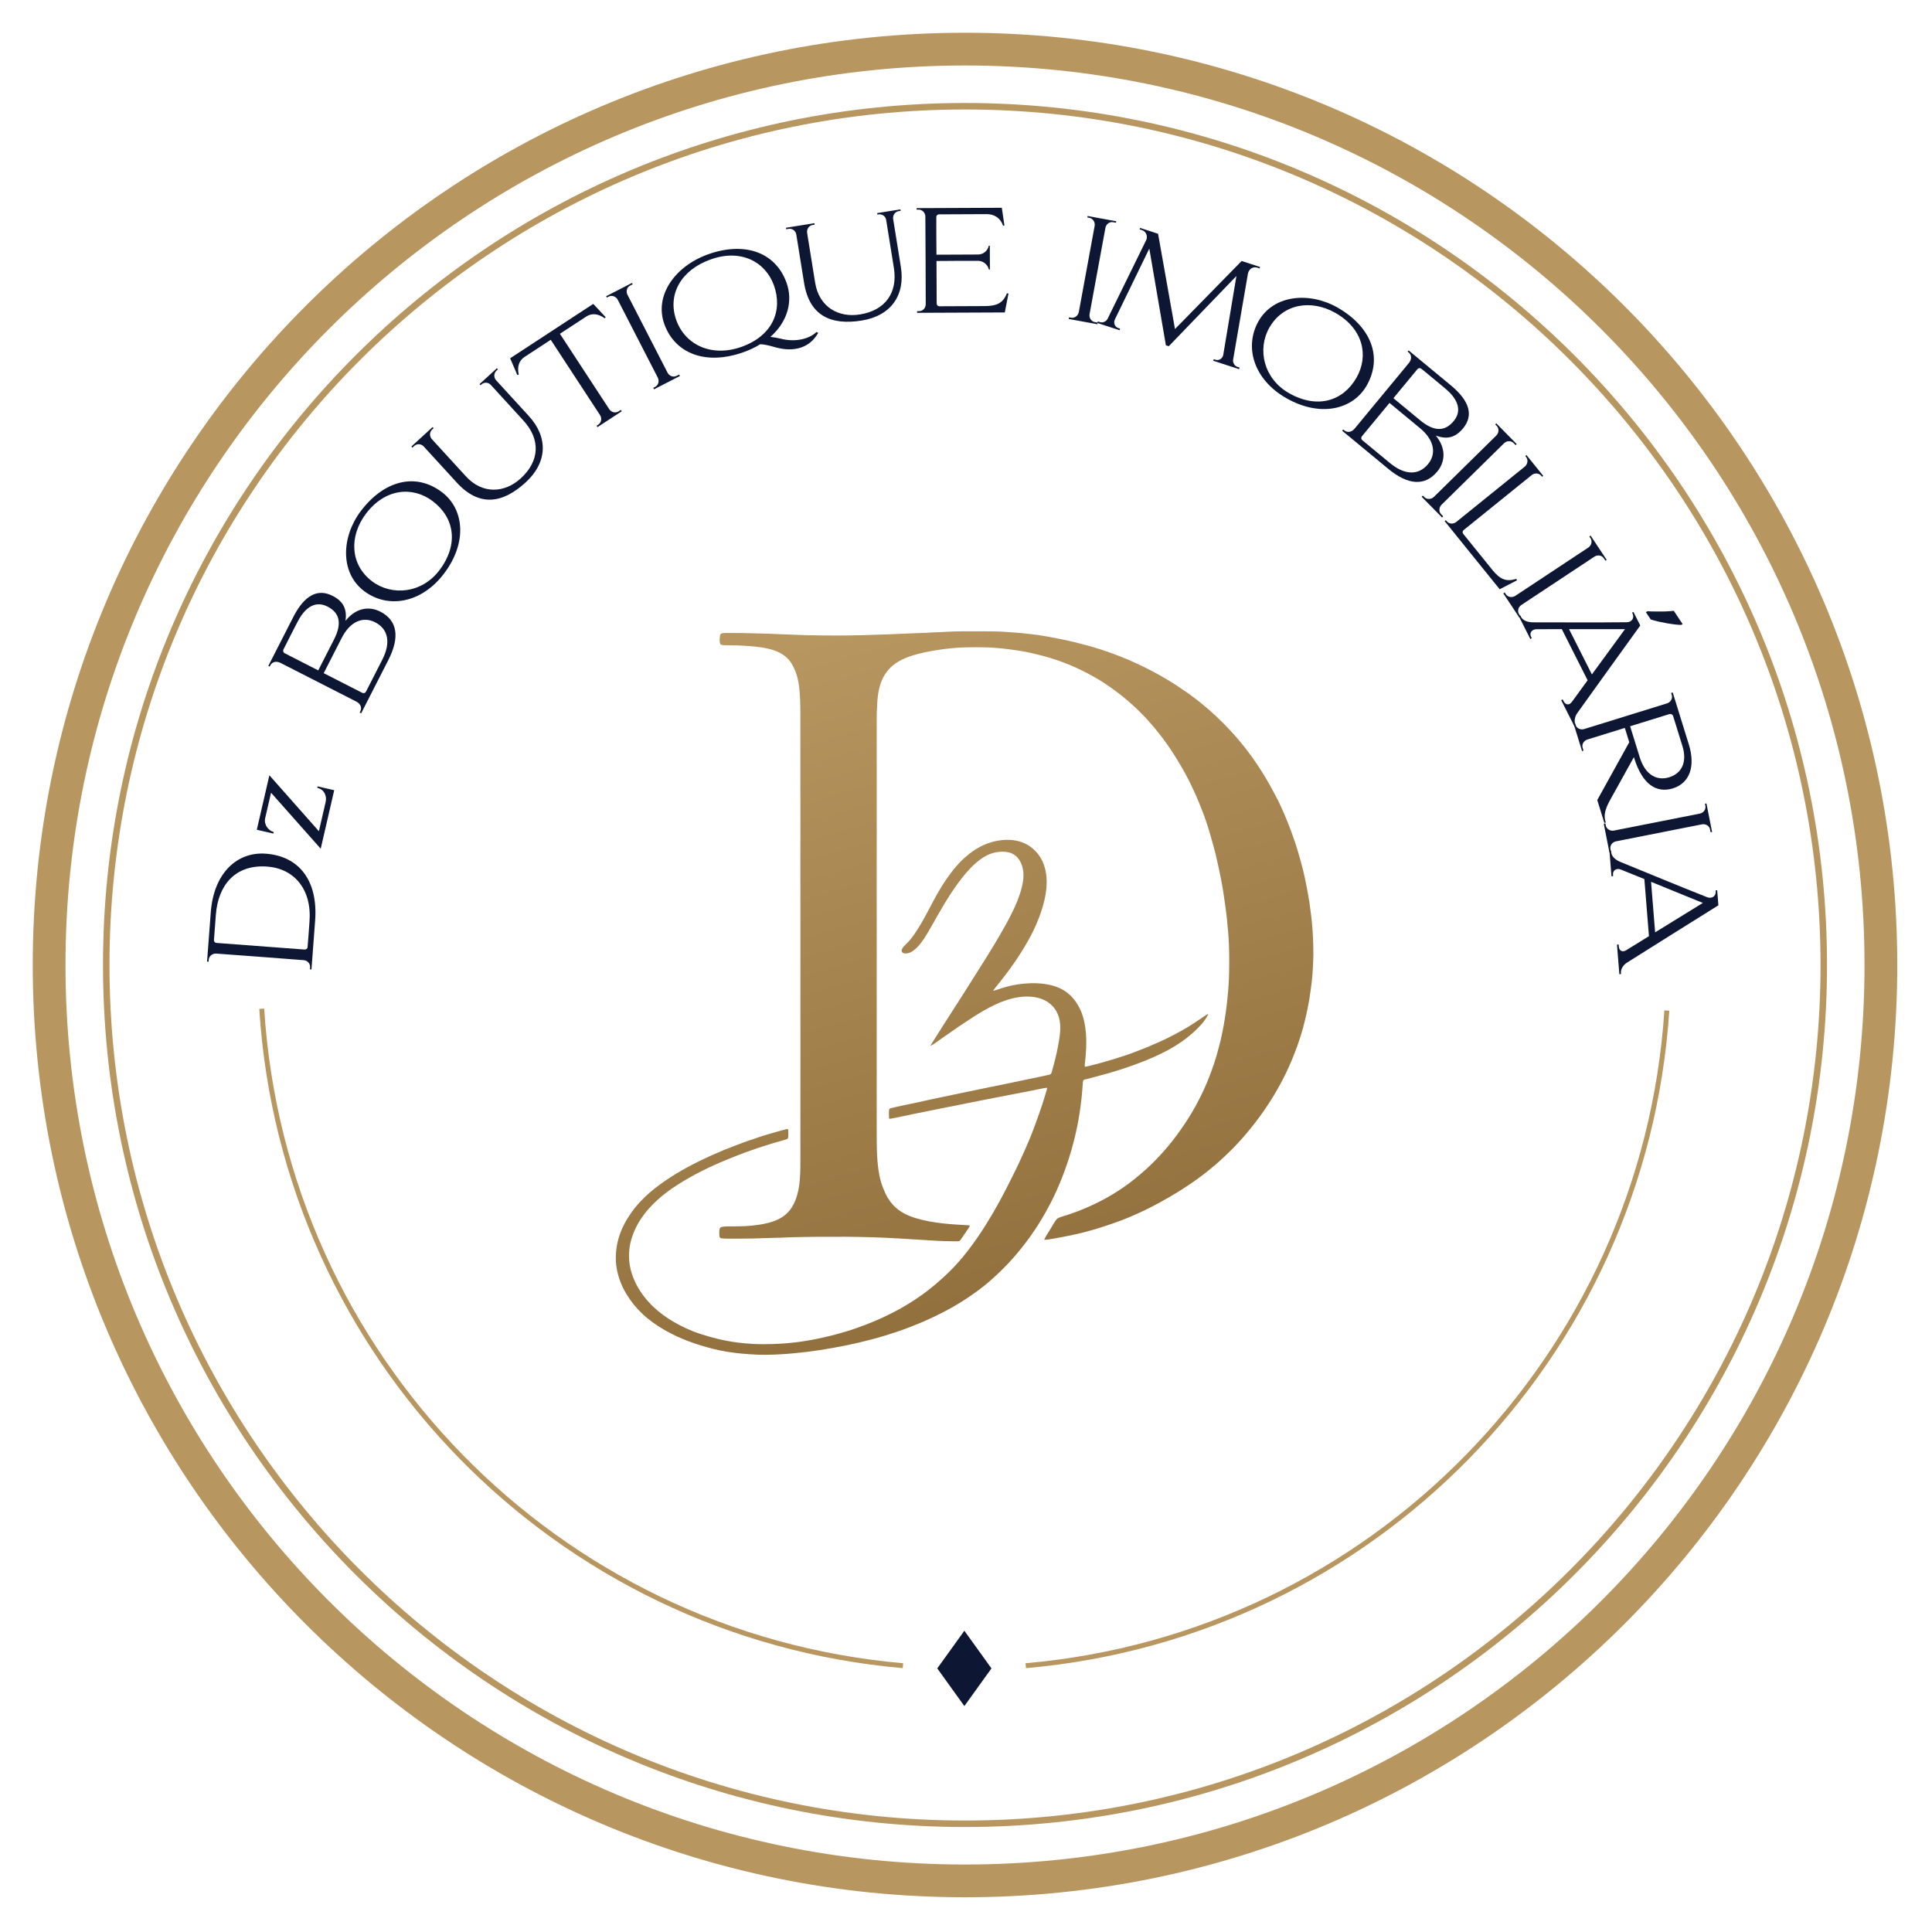
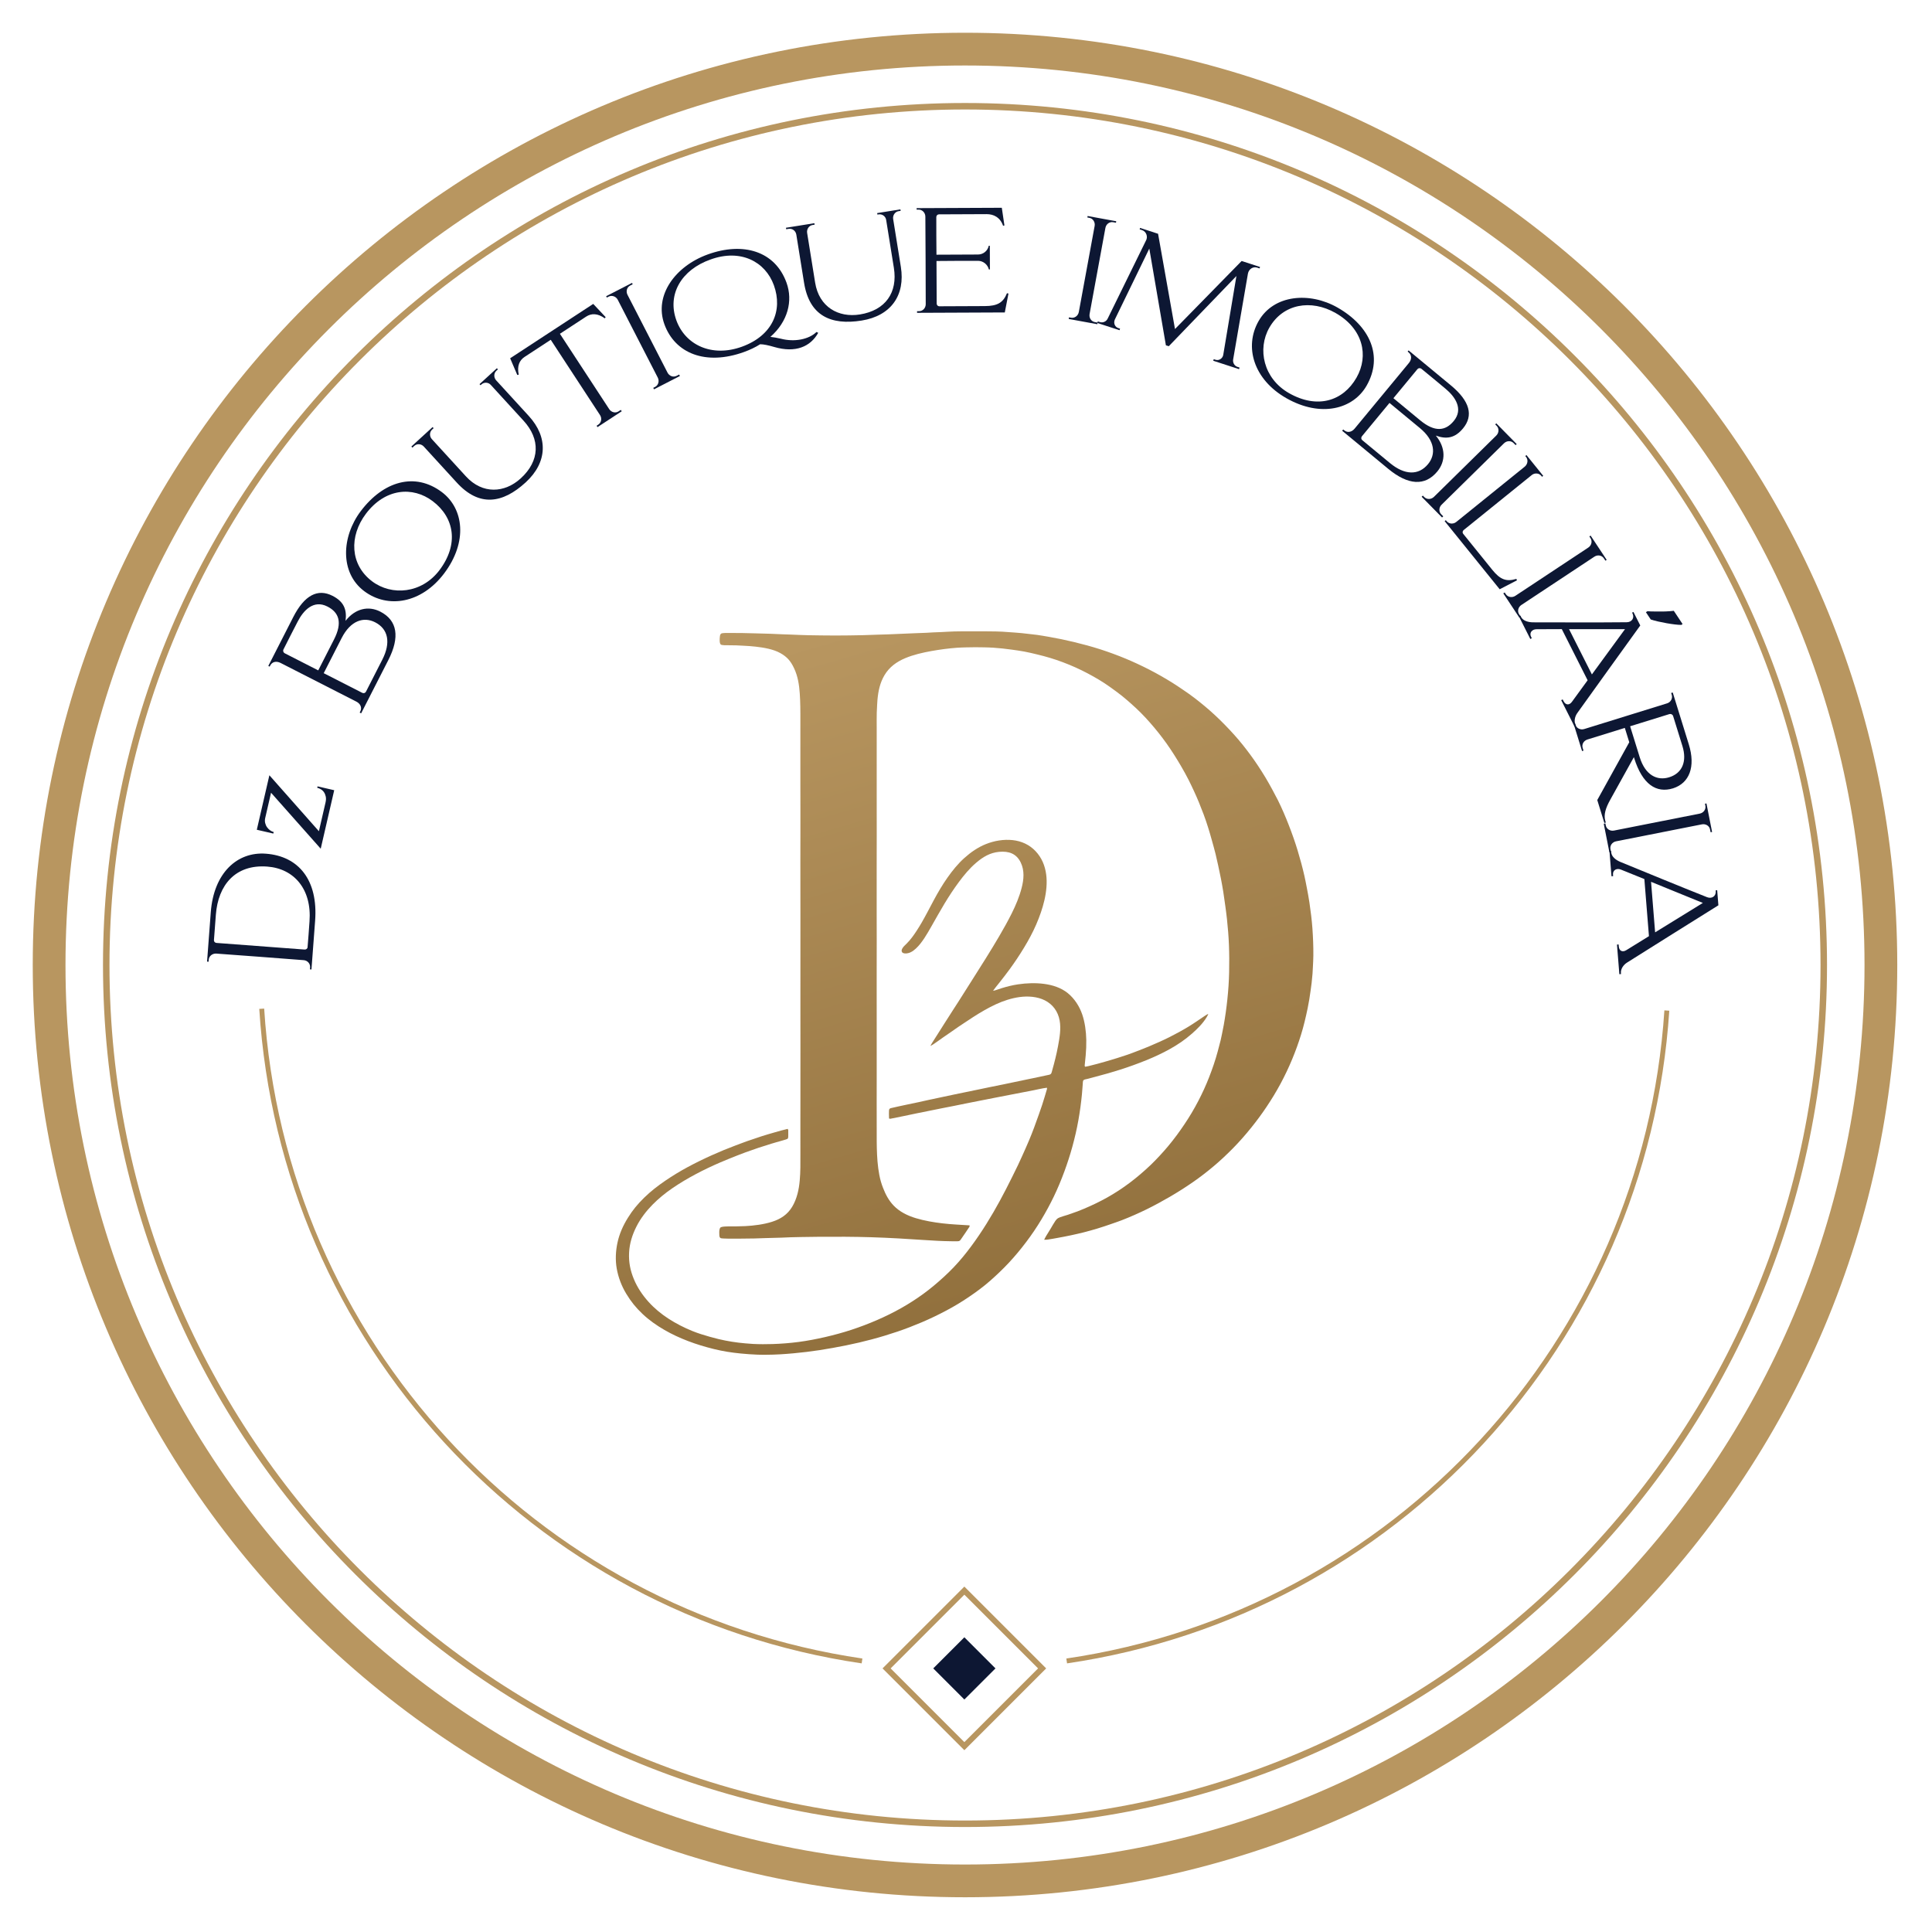
<svg xmlns="http://www.w3.org/2000/svg" width="236" height="236" viewBox="-4 -4 236 236" fill="none">
  <path d="M218.78 113.878C218.78 171.814 171.814 218.78 113.879 218.78C55.943 218.78 8.977 171.814 8.977 113.878C8.977 55.943 55.943 8.977 113.879 8.977C171.814 8.977 218.78 55.943 218.78 113.878Z" stroke-width="0.792" stroke="#B89660" />
  <path d="M225.757 113.879C225.757 175.667 175.667 225.757 113.879 225.757C52.09 225.757 2 175.667 2 113.879C2 52.09 52.09 2 113.879 2C175.667 2 225.757 52.09 225.757 113.879Z" stroke-width="4" stroke="#B89660" />
  <path d="M21.747 107.436C22.109 102.631 24.969 100.017 28.477 100.281C32.496 100.583 34.866 103.517 34.493 108.468L34.046 114.423L33.863 114.41L33.881 114.172C33.915 113.715 33.559 113.321 33.102 113.287C29.54 113.019 25.961 112.731 22.397 112.482C21.939 112.466 21.529 112.784 21.495 113.241L21.477 113.478L21.294 113.464L21.747 107.436ZM33.807 108.563C34.105 104.599 31.904 102.1 28.652 101.856C24.725 101.56 22.638 104.141 22.368 107.74L22.134 110.845C22.122 111.01 22.257 111.167 22.439 111.181L33.2 111.99C33.383 112.004 33.556 111.888 33.57 111.705C33.667 110.665 33.728 109.604 33.807 108.563Z" fill="#0D1733" />
  <path d="M38.21 71.837C39.394 70.323 41.011 69.976 42.447 70.709C44.552 71.783 44.863 73.834 43.438 76.624L40.115 83.135L39.936 83.043L40.011 82.897C40.236 82.456 40.051 81.971 39.529 81.704L30.277 76.982C29.738 76.707 29.238 76.842 29.004 77.299L28.938 77.43L28.775 77.347L31.823 71.374C33.197 68.682 34.826 67.868 36.621 68.784C37.975 69.475 38.394 70.429 38.21 71.837ZM30.778 75.798L34.874 77.889L36.798 74.119C37.856 72.047 37.415 70.814 35.996 70.09C34.282 69.215 33.042 70.598 32.359 71.936C31.776 73.078 31.177 74.212 30.61 75.363C30.551 75.518 30.615 75.715 30.778 75.798ZM42.702 76.577C43.759 74.505 43.437 72.839 41.822 72.014C40.435 71.306 38.833 71.785 37.734 73.939L35.543 78.23L40.243 80.629C40.422 80.721 40.619 80.657 40.703 80.493L42.702 76.577Z" fill="#0D1733" />
  <path d="M40.068 58.436C42.838 54.765 46.696 53.638 49.986 56.121C52.633 58.118 53.174 62.176 50.249 66.051C47.49 69.707 43.373 70.387 40.478 68.202C37.495 65.95 37.717 61.55 40.068 58.436ZM49.683 65.646C52.078 62.473 51.505 59.218 48.858 57.22C46.401 55.366 43.041 55.653 40.701 58.753C38.626 61.502 38.758 64.976 41.449 67.007C43.847 68.817 47.52 68.513 49.683 65.646Z" fill="#0D1733" />
  <path d="M54.699 43.059L54.575 42.924L56.697 40.982L56.821 41.118L56.631 41.291C56.307 41.588 56.297 42.119 56.606 42.457L60.601 46.822C62.964 49.403 62.893 52.473 60.203 54.934C57.379 57.52 54.533 57.938 51.8 54.952L47.767 50.546C47.458 50.208 46.942 50.16 46.604 50.469L46.374 50.679L46.25 50.544L48.845 48.169L48.969 48.304L48.78 48.477C48.455 48.774 48.445 49.305 48.754 49.643L52.91 54.184C54.951 56.414 57.657 56.222 59.616 54.429C61.954 52.289 62.019 49.646 59.953 47.39L55.971 43.038C55.675 42.688 55.145 42.651 54.807 42.961L54.699 43.059Z" fill="#0D1733" />
  <path d="M58.316 39.766L68.464 33.124L69.98 34.737L69.882 34.889C69.008 34.257 68.241 34.255 67.597 34.677L64.394 36.773L70.413 45.971C70.674 46.369 71.176 46.501 71.559 46.25L71.835 46.069L71.946 46.238L68.987 48.174L68.877 48.006L69.076 47.875C69.459 47.624 69.555 47.102 69.294 46.703L63.275 37.506L60.086 39.593C59.443 40.014 59.137 40.718 59.367 41.772L59.188 41.801L58.316 39.766Z" fill="#0D1733" />
  <path d="M72.977 30.881C72.57 31.091 72.436 31.592 72.654 32.016L77.538 41.514C77.756 41.938 78.242 42.121 78.649 41.911L78.959 41.752L79.051 41.931L75.89 43.557L75.798 43.377L76.026 43.26C76.417 43.059 76.567 42.549 76.349 42.126L71.465 32.627C71.247 32.203 70.745 32.029 70.354 32.23L70.126 32.347L70.042 32.184L73.203 30.559L73.287 30.722L72.977 30.881Z" fill="#0D1733" />
  <path d="M95.736 36.554C95.807 36.587 95.877 36.62 95.948 36.653C95.017 38.334 93.189 39.151 90.573 38.384C89.855 38.176 89.284 38.052 88.855 38.051C88.285 38.413 87.621 38.732 86.897 38.994C82.195 40.696 78.447 39.17 77.156 35.604C75.883 32.09 78.469 28.523 82.449 27.082C86.772 25.517 90.673 26.657 92.076 30.533C92.887 32.773 92.221 35.293 90.107 37.15C90.49 37.186 90.91 37.268 91.376 37.372C93.056 37.816 94.815 37.452 95.736 36.554ZM86.626 38.352C90.364 36.998 91.653 33.94 90.531 30.84C89.483 27.945 86.458 26.371 82.806 27.694C79.228 28.95 77.474 31.962 78.621 35.132C79.706 38.129 82.939 39.686 86.626 38.352Z" fill="#0D1733" />
  <path d="M103.178 22.211L103.149 22.03L105.989 21.574L106.018 21.755L105.765 21.795C105.33 21.865 105.03 22.303 105.102 22.755L106.042 28.598C106.598 32.052 104.851 34.578 101.252 35.157C97.472 35.765 94.864 34.552 94.221 30.554L93.273 24.658C93.2 24.206 92.796 23.881 92.343 23.954L92.036 24.003L92.007 23.822L95.48 23.264L95.509 23.445L95.255 23.485C94.821 23.555 94.521 23.993 94.593 24.445L95.571 30.523C96.051 33.507 98.417 34.834 101.039 34.412C104.169 33.909 105.675 31.737 105.189 28.716L104.252 22.892C104.198 22.437 103.775 22.115 103.323 22.188L103.178 22.211Z" fill="#0D1733" />
  <path d="M119.005 31.82L119.188 31.856L118.74 34.166L108.023 34.212L108.022 34.011L108.279 34.01C108.718 34.008 109.065 33.64 109.081 33.182C109.084 29.61 109.05 26.019 109.035 22.465C109.033 21.988 108.665 21.605 108.225 21.607L107.969 21.608L107.968 21.425L118.374 21.38L118.694 23.541C118.64 23.559 118.585 23.559 118.53 23.578C118.177 22.553 117.388 22.154 116.508 22.158L110.701 22.183C110.518 22.183 110.372 22.331 110.373 22.514C110.361 24.035 110.386 25.573 110.392 27.112L115.467 27.09C116.09 27.088 116.638 26.664 116.782 26.022L116.91 26.021L116.922 28.916L116.794 28.917C116.645 28.313 116.112 27.875 115.489 27.86C113.803 27.849 112.1 27.874 110.396 27.882L110.418 33.085C110.419 33.268 110.566 33.414 110.731 33.413L116.3 33.389C117.839 33.382 118.534 32.976 119.005 31.82Z" fill="#0D1733" />
  <path d="M131.977 23.144C131.526 23.062 131.114 23.377 131.028 23.846L129.098 34.35C129.012 34.819 129.285 35.26 129.735 35.343L130.077 35.406L130.041 35.604L126.545 34.962L126.582 34.764L126.834 34.81C127.266 34.889 127.696 34.577 127.782 34.109L129.713 23.604C129.799 23.135 129.508 22.691 129.076 22.611L128.824 22.565L128.857 22.385L132.352 23.027L132.319 23.207L131.977 23.144Z" fill="#0D1733" />
  <path d="M147.173 40.822L147.417 40.901L147.354 41.093L144.201 40.066L144.264 39.874L144.49 39.948C144.908 40.084 145.375 39.774 145.43 39.31L147.033 29.716L138.767 38.295L138.418 38.181L136.391 26.365L132.18 35.032C132.169 35.066 132.158 35.101 132.146 35.136C132.016 35.537 132.227 35.953 132.593 36.072L132.819 36.145L132.757 36.337L130.04 35.452L130.102 35.26L130.346 35.34C130.729 35.465 131.156 35.276 131.322 34.887L135.967 25.418C136.26 24.935 136.029 24.282 135.507 24.111L135.211 24.015L135.267 23.841L137.462 24.556L139.529 36.193L147.67 27.881L149.917 28.613L149.86 28.788L149.564 28.691C149.059 28.526 148.54 28.878 148.439 29.423L146.645 39.84C146.543 40.27 146.772 40.691 147.173 40.822Z" fill="#0D1733" />
  <path d="M159.371 33.562C163.367 35.837 164.982 39.518 162.942 43.1C161.301 45.982 157.346 47.04 153.128 44.637C149.148 42.371 147.944 38.376 149.739 35.224C151.589 31.976 155.98 31.631 159.371 33.562ZM153.456 44.023C156.911 45.991 160.066 45.004 161.706 42.123C163.23 39.448 162.513 36.152 159.138 34.23C156.145 32.526 152.717 33.103 151.049 36.033C149.562 38.644 150.336 42.246 153.456 44.023Z" fill="#0D1733" />
  <path d="M171.392 49.211C172.613 50.696 172.601 52.35 171.573 53.592C170.067 55.414 167.998 55.271 165.584 53.275L159.95 48.617L160.079 48.462L160.206 48.567C160.587 48.882 161.1 48.807 161.474 48.355L168.093 40.35C168.479 39.884 168.455 39.366 168.06 39.039L167.947 38.946L168.064 38.804L173.231 43.077C175.561 45.004 176.002 46.77 174.718 48.324C173.749 49.495 172.727 49.696 171.392 49.211ZM169.14 41.097L166.21 44.641L169.471 47.337C171.264 48.82 172.563 48.658 173.579 47.429C174.805 45.947 173.724 44.436 172.567 43.479C171.578 42.661 170.602 41.83 169.602 41.027C169.463 40.936 169.257 40.956 169.14 41.097ZM165.79 52.566C167.583 54.048 169.279 54.096 170.435 52.698C171.427 51.498 171.308 49.831 169.444 48.29L165.731 45.219L162.369 49.286C162.24 49.441 162.26 49.647 162.401 49.764L165.79 52.566Z" fill="#0D1733" />
  <path d="M180.893 50.126C180.572 49.8 180.054 49.821 179.714 50.155L172.1 57.645C171.76 57.98 171.73 58.497 172.051 58.824L172.296 59.072L172.152 59.213L169.659 56.68L169.803 56.538L169.983 56.721C170.291 57.035 170.823 57.026 171.162 56.692L178.776 49.202C179.116 48.868 179.133 48.337 178.825 48.023L178.645 47.841L178.776 47.712L181.268 50.246L181.137 50.374L180.893 50.126Z" fill="#0D1733" />
  <path d="M181.229 66.711L181.301 66.888L179.192 67.98L172.469 59.657L172.611 59.542L172.703 59.656C172.991 60.012 173.521 60.055 173.891 59.756L182.271 52.987C182.616 52.685 182.697 52.172 182.409 51.816L182.317 51.702L182.459 51.587L184.508 54.124L184.366 54.239L184.274 54.125C183.997 53.783 183.468 53.739 183.112 54.027L174.789 60.75C174.646 60.865 174.624 61.072 174.728 61.2L178.285 65.603C179.252 66.801 180.003 67.089 181.229 66.711Z" fill="#0D1733" />
  <path d="M191.915 64.201C191.662 63.819 191.149 63.741 190.752 64.004L181.844 69.897C181.447 70.16 181.318 70.663 181.571 71.045L181.763 71.335L181.595 71.446L179.634 68.482L179.802 68.371L179.944 68.585C180.186 68.952 180.709 69.045 181.106 68.782L190.014 62.888C190.411 62.626 190.53 62.108 190.287 61.741L190.146 61.527L190.298 61.426L192.26 64.39L192.107 64.491L191.915 64.201Z" fill="#0D1733" />
  <path d="M188.463 84.56L188.521 84.675L188.341 84.766L186.706 81.527L186.886 81.436L186.994 81.649C187.241 82.14 187.692 82.179 188.018 81.727L189.933 79.098L186.78 72.85L183.707 72.862C183.109 72.856 182.792 73.325 183.023 73.782L183.113 73.962L182.934 74.053L181.538 71.289L181.718 71.198L181.801 71.362C182.057 71.869 182.746 72.014 183.262 72.02C187.08 72.022 190.89 72.048 194.707 72.009C195.322 72.007 195.697 71.489 195.408 70.917L195.367 70.835L195.53 70.752L196.364 72.404C193.805 75.954 191.246 79.503 188.695 83.068C188.353 83.528 188.248 84.135 188.463 84.56ZM187.665 72.855L190.455 78.383L194.498 72.854L187.665 72.855Z" fill="#0D1733" />
  <path d="M192.1 96.3L192.154 96.475L191.979 96.529L191.111 93.729L195.02 86.667L194.478 84.917L189.911 86.333C189.456 86.474 189.191 86.921 189.327 87.358L189.43 87.691L189.255 87.745L188.202 84.35L188.377 84.296L188.453 84.541C188.583 84.961 189.059 85.197 189.514 85.056L199.646 81.914C200.083 81.778 200.342 81.314 200.212 80.894L200.136 80.65L200.329 80.59L202.293 86.924C203.145 89.671 202.361 91.66 200.372 92.296C198.325 92.931 196.616 91.811 195.617 88.592L195.585 88.487L192.693 93.699C192.693 93.699 192.699 93.716 192.681 93.722C192.151 94.672 191.861 95.53 192.1 96.3ZM195.125 84.716L196.297 88.496C196.981 90.701 198.426 91.403 199.896 90.947C201.506 90.448 202.093 89 201.512 87.128L200.378 83.471C200.318 83.278 200.112 83.17 199.902 83.235L195.125 84.716Z" fill="#0D1733" />
  <path d="M204.89 97.322C204.801 96.873 204.356 96.606 203.889 96.698L193.411 98.769C192.944 98.861 192.634 99.277 192.722 99.727L192.79 100.068L192.592 100.107L191.903 96.621L192.101 96.581L192.151 96.833C192.236 97.264 192.684 97.549 193.152 97.457L203.63 95.386C204.097 95.294 204.403 94.86 204.318 94.428L204.268 94.177L204.448 94.141L205.137 97.628L204.957 97.664L204.89 97.322Z" fill="#0D1733" />
  <path d="M194.001 114.857L194.011 114.985L193.81 115.001L193.519 111.385L193.72 111.369L193.739 111.607C193.783 112.155 194.186 112.361 194.658 112.066L197.425 110.355L196.864 103.379L194.015 102.229C193.463 101.998 192.992 102.312 193.033 102.823L193.049 103.024L192.848 103.04L192.6 99.954L192.801 99.938L192.816 100.12C192.861 100.686 193.445 101.081 193.92 101.281C197.455 102.725 200.973 104.188 204.522 105.594C205.092 105.824 205.635 105.486 205.584 104.847L205.576 104.755L205.759 104.741L205.907 106.585C202.197 108.905 198.487 111.225 194.779 113.563C194.288 113.86 193.962 114.382 194.001 114.857ZM197.682 103.717L198.178 109.89L204.009 106.297L197.682 103.717Z" fill="#0D1733" />
  <path d="M201.381 72.332C201.177 72.335 200.917 72.317 200.598 72.279C200.28 72.242 199.938 72.19 199.572 72.125C199.223 72.064 198.876 71.994 198.531 71.915C198.202 71.84 197.906 71.758 197.642 71.67L197.054 70.785L197.237 70.663C197.532 70.687 197.869 70.698 198.248 70.695C198.634 70.703 199.022 70.702 199.412 70.692C199.812 70.676 200.161 70.649 200.459 70.612L201.533 72.23L201.381 72.332Z" fill="#0D1733" />
  <path transform="translate(36.053 95.874) rotate(-77.017) scale(0.01935 -0.01935) translate(-214.5 0)" d="M13 0 287 385H123Q106 385 92.0 378.0Q78 371 68.5 360.0Q59 349 54.0 336.5Q49 324 49 313H39V420H392L118 36H304Q326 36 341.0 43.0Q356 50 365.5 60.5Q375 71 379.0 84.0Q383 97 383 108H392V0Z" fill="#0D1733" />
-   <path d="M199.61 119.44A86 86 0 0 1 121.30 199.47" stroke="#B89660" stroke-width="0.6" fill="none" />
-   <path d="M106.30 199.47A86 86 0 0 1 27.97 119.22" stroke="#B89660" stroke-width="0.6" fill="none" />
-   <path d="M113.80 195.20L117.11 199.80L113.80 204.40L110.49 199.80Z" fill="#0D1733" />
+   <path d="M199.61 119.44A86 86 0 0 1 126.30 198.89" stroke="#B89660" stroke-width="0.6" fill="none" />
+   <path d="M101.30 198.89A86 86 0 0 1 27.97 119.22" stroke="#B89660" stroke-width="0.6" fill="none" />
+   <path d="M113.80 190.30L123.30 199.80L113.80 209.30L104.30 199.80Z" stroke="#B89660" stroke-width="0.7" fill="none" />
+   <path d="M113.80 196.00L117.60 199.80L113.80 203.60L110.00 199.80Z" fill="#0D1733" />
  <g transform="translate(113.8 117.3) scale(0.93) translate(-112.04 -111.45)">
    <path d="M122.518 143.855C122.594 143.702 122.668 143.552 122.756 143.404C122.959 143.063 123.174 142.729 123.38 142.389C123.556 142.094 123.813 141.635 123.998 141.371C124.098 141.227 124.21 141.107 124.359 141.015C124.577 140.879 125.347 140.674 125.645 140.575C126.075 140.43 126.504 140.28 126.93 140.121C127.195 140.023 127.457 139.911 127.718 139.802C128.766 139.361 129.789 138.873 130.782 138.319C131.821 137.737 132.821 137.082 133.773 136.366C134.723 135.648 135.632 134.872 136.494 134.05C137.263 133.314 138.129 132.376 138.812 131.558C139.575 130.643 140.284 129.68 140.947 128.692C141.614 127.703 142.221 126.677 142.773 125.62C143.296 124.613 143.77 123.581 144.182 122.523C144.616 121.412 145.006 120.285 145.315 119.133C145.447 118.64 145.581 118.146 145.703 117.651C145.769 117.375 145.825 117.097 145.881 116.819C145.961 116.429 146.042 116.04 146.111 115.649C146.31 114.533 146.467 113.407 146.585 112.278C146.71 111.093 146.792 109.902 146.817 108.711C146.843 107.52 146.839 106.328 146.792 105.137C146.748 104.002 146.651 102.871 146.532 101.742C146.473 101.177 146.395 100.616 146.32 100.053C146.236 99.434 146.152 98.816 146.054 98.199C145.867 97.022 145.635 95.853 145.376 94.689C145.266 94.191 145.159 93.691 145.036 93.196C144.886 92.59 144.716 91.989 144.548 91.388C144.231 90.239 143.883 89.099 143.465 87.982C143.065 86.919 142.641 85.866 142.157 84.838C141.94 84.377 141.725 83.913 141.493 83.458C141.184 82.851 140.854 82.256 140.511 81.667C139.928 80.67 139.255 79.595 138.583 78.656C137.924 77.734 137.216 76.842 136.469 75.99C135.659 75.065 134.873 74.268 133.951 73.456C133.567 73.12 133.184 72.781 132.787 72.46C132.257 72.033 131.701 71.636 131.149 71.239C130.207 70.565 129.264 70.012 128.243 69.471C127.189 68.913 126.099 68.424 124.984 68.005C123.766 67.55 122.826 67.275 121.565 66.97C121.013 66.837 120.461 66.704 119.903 66.6C119.345 66.496 118.782 66.42 118.221 66.342C117.434 66.233 116.644 66.145 115.851 66.094C115.455 66.068 115.057 66.057 114.66 66.047C113.865 66.026 113.071 66.03 112.277 66.051C111.88 66.063 111.483 66.071 111.086 66.099C109.954 66.182 108.828 66.333 107.71 66.533C106.567 66.739 105.338 67.018 104.267 67.471C103.135 67.949 102.191 68.628 101.552 69.697C100.955 70.699 100.728 71.792 100.625 72.941C100.604 73.168 100.594 73.395 100.581 73.622C100.563 73.96 100.544 74.301 100.534 74.641C100.517 75.265 100.527 75.891 100.527 76.515C100.529 77.706 100.529 78.897 100.527 80.09C100.526 81.225 100.527 82.359 100.527 83.495C100.527 84.686 100.526 85.878 100.527 87.07C100.529 88.205 100.531 89.34 100.53 90.474C100.527 91.667 100.526 92.858 100.524 94.049C100.524 95.242 100.524 96.433 100.523 97.625C100.523 98.761 100.519 99.895 100.523 101.03C100.527 102.223 100.53 103.414 100.529 104.605C100.526 105.798 100.524 106.989 100.524 108.18C100.524 109.316 100.524 110.451 100.524 111.586C100.526 112.778 100.526 113.97 100.526 115.161C100.526 116.354 100.526 117.545 100.526 118.736C100.527 119.872 100.527 121.007 100.527 122.141C100.527 123.333 100.523 124.525 100.523 125.717C100.523 126.908 100.527 128.101 100.527 129.292C100.527 130.456 100.517 131.528 100.574 132.696C100.626 133.81 100.768 135.159 101.079 136.228C101.157 136.501 101.252 136.769 101.354 137.034C101.687 137.898 102.096 138.68 102.739 139.357C103.521 140.179 104.587 140.701 105.664 141.023C106.805 141.365 107.988 141.565 109.17 141.705C110.354 141.847 111.545 141.887 112.735 141.969C112.702 142.127 112.727 142.037 112.728 142.121C112.38 142.64 112.04 143.163 111.678 143.671C111.586 143.8 111.496 143.98 111.334 144.036C111.223 144.074 110.48 144.055 110.314 144.054C109.123 144.043 107.932 143.97 106.743 143.892C105.611 143.817 104.478 143.742 103.345 143.681C102.155 143.617 100.964 143.563 99.774 143.526C98.639 143.49 97.505 143.474 96.37 143.465C95.178 143.458 93.986 143.463 92.795 143.471C92.058 143.475 91.32 143.487 90.583 143.501C90.129 143.509 89.675 143.515 89.221 143.532C88.824 143.546 88.427 143.569 88.03 143.582C87.294 143.606 86.555 143.616 85.819 143.643C85.365 143.658 84.911 143.68 84.457 143.689C83.72 143.707 82.983 143.711 82.245 143.715C81.93 143.716 80.211 143.735 80.035 143.647C79.864 143.56 79.867 143.362 79.855 143.2C79.845 143.036 79.837 142.673 79.881 142.521C79.946 142.301 79.948 142.233 80.193 142.171C80.574 142.074 81.615 142.107 82.062 142.101C82.459 142.095 82.856 142.087 83.253 142.067C84.395 142.009 85.684 141.846 86.773 141.5C87.906 141.141 88.817 140.548 89.434 139.51C90.045 138.482 90.308 137.281 90.414 136.102C90.52 134.918 90.506 133.878 90.503 132.7C90.5 131.509 90.502 130.317 90.502 129.125C90.502 127.933 90.506 126.742 90.506 125.551C90.506 124.416 90.507 123.28 90.507 122.146C90.507 120.954 90.509 119.763 90.509 118.572C90.509 117.436 90.507 116.301 90.506 115.167C90.506 113.975 90.505 112.783 90.505 111.591C90.505 110.4 90.505 109.209 90.506 108.017C90.506 106.881 90.506 105.747 90.506 104.612C90.507 103.421 90.507 102.23 90.507 101.037C90.506 99.902 90.505 98.768 90.503 97.633C90.503 96.442 90.502 95.249 90.5 94.058C90.499 92.867 90.503 91.675 90.505 90.483C90.506 89.348 90.506 88.213 90.505 87.079C90.503 85.888 90.502 84.695 90.5 83.504C90.499 82.369 90.5 81.234 90.5 80.1C90.5 78.907 90.503 77.716 90.5 76.525C90.498 75.333 90.515 74.141 90.466 72.951C90.421 71.828 90.334 70.665 89.988 69.59C89.9 69.32 89.796 69.056 89.676 68.8C89.248 67.882 88.779 67.316 87.889 66.814C86.941 66.279 85.691 66.08 84.618 65.955C84.11 65.895 83.602 65.864 83.09 65.837C82.751 65.82 82.411 65.797 82.071 65.786C81.73 65.776 81.39 65.776 81.049 65.773C80.84 65.772 80.194 65.799 80.045 65.675C79.855 65.519 79.895 64.918 79.922 64.691C79.94 64.529 79.95 64.334 80.106 64.236C80.257 64.142 80.916 64.159 81.119 64.159C82.252 64.158 83.388 64.164 84.523 64.207C85.203 64.233 85.884 64.243 86.563 64.264C87.074 64.281 87.585 64.308 88.095 64.331C88.492 64.348 88.889 64.358 89.285 64.372C90.022 64.4 90.76 64.44 91.497 64.453C92.689 64.473 93.88 64.491 95.071 64.493C96.264 64.493 97.454 64.473 98.647 64.45C99.384 64.434 100.12 64.402 100.858 64.376C101.255 64.364 101.652 64.355 102.049 64.341C102.503 64.327 102.956 64.301 103.409 64.283C104.146 64.251 104.884 64.222 105.62 64.189C106.074 64.169 106.528 64.161 106.981 64.138C107.322 64.121 107.661 64.097 108.001 64.08C108.341 64.063 108.682 64.057 109.022 64.04C109.588 64.013 110.154 63.974 110.721 63.958C111.345 63.941 111.971 63.945 112.595 63.944C113.786 63.942 114.977 63.931 116.168 63.958C116.452 63.965 116.736 63.971 117.019 63.988C117.246 64.002 117.472 64.022 117.699 64.037C118.321 64.079 118.944 64.118 119.565 64.179C119.904 64.212 120.242 64.254 120.581 64.293C120.919 64.329 121.257 64.364 121.595 64.412C122.101 64.483 122.603 64.572 123.106 64.659C124.225 64.853 125.336 65.081 126.439 65.349C127.598 65.63 128.749 65.938 129.884 66.302C130.962 66.65 132.194 67.099 133.238 67.536C134.285 67.974 135.316 68.454 136.325 68.971C137.385 69.514 138.42 70.109 139.43 70.741C139.861 71.013 140.285 71.299 140.708 71.585C141.225 71.935 141.737 72.29 142.234 72.67C143.181 73.396 144.097 74.155 144.969 74.968C145.843 75.781 146.673 76.634 147.471 77.52C148.231 78.364 148.938 79.252 149.611 80.167C150.298 81.1 150.991 82.149 151.588 83.143C151.91 83.678 152.214 84.224 152.511 84.773C152.755 85.221 152.996 85.671 153.225 86.127C153.754 87.195 154.222 88.293 154.654 89.403C155.088 90.512 155.485 91.637 155.829 92.779C156.156 93.865 156.455 94.96 156.705 96.067C156.817 96.565 156.914 97.067 157.01 97.568C157.139 98.237 157.265 98.905 157.365 99.58C157.529 100.702 157.674 101.83 157.756 102.961C157.841 104.15 157.889 105.341 157.878 106.532C157.872 107.044 157.845 107.552 157.817 108.063C157.801 108.346 157.791 108.63 157.77 108.914C157.74 109.309 157.701 109.705 157.655 110.099C157.617 110.437 157.567 110.774 157.521 111.112C157.404 111.95 157.302 112.628 157.128 113.462C156.884 114.628 156.614 115.789 156.261 116.928C155.924 118.02 155.541 119.072 155.104 120.127C154.649 121.229 154.135 122.306 153.572 123.357C153.008 124.408 152.387 125.423 151.723 126.414C151.092 127.357 150.417 128.271 149.703 129.154C148.955 130.082 148.17 130.978 147.334 131.828C146.524 132.65 145.727 133.402 144.845 134.149C143.936 134.919 142.991 135.647 142.01 136.325C141.071 136.974 139.98 137.666 138.992 138.238C138.01 138.805 137.012 139.353 135.995 139.852C134.978 140.352 133.778 140.883 132.723 141.29C132.299 141.453 131.869 141.599 131.441 141.748C130.797 141.973 130.153 142.193 129.501 142.388C128.903 142.565 128.303 142.739 127.697 142.891C127.147 143.029 126.594 143.153 126.038 143.273C125.428 143.403 124.815 143.519 124.201 143.63C123.81 143.701 123.42 143.775 123.026 143.828C122.721 143.871 122.784 143.853 122.518 143.855Z" fill-rule="evenodd" clip-rule="evenodd" fill="url(#paint0_linear_20_44)" />
    <path d="M88.842 129.293C88.886 129.44 88.86 129.355 88.909 129.44C88.909 129.667 88.916 129.896 88.91 130.123C88.906 130.272 88.934 130.493 88.807 130.608C88.74 130.666 87.526 130.998 87.341 131.05C87.123 131.113 86.905 131.178 86.688 131.243C85.547 131.589 84.414 131.965 83.295 132.376C82.549 132.65 81.812 132.945 81.076 133.244C80.709 133.394 80.34 133.543 79.975 133.702C78.882 134.174 77.801 134.686 76.75 135.247C75.7 135.805 74.668 136.415 73.687 137.089C72.751 137.731 71.866 138.449 71.07 139.26C70.238 140.108 69.501 141.07 68.964 142.133C68.421 143.211 68.062 144.339 68.003 145.55C67.942 146.798 68.155 147.884 68.633 149.037C69.091 150.141 69.767 151.14 70.566 152.027C71.313 152.856 72.225 153.607 73.162 154.215C74.162 154.862 75.23 155.409 76.335 155.855C77.074 156.152 77.831 156.386 78.597 156.601C78.98 156.708 79.364 156.812 79.75 156.904C80.909 157.178 82.091 157.368 83.278 157.467C83.617 157.495 83.958 157.527 84.298 157.544C85.148 157.586 86.001 157.585 86.851 157.558C87.99 157.521 89.116 157.432 90.245 157.286C91.427 157.132 92.599 156.905 93.76 156.639C94.892 156.378 96.105 156.05 97.207 155.686C98.338 155.313 99.454 154.892 100.548 154.416C101.643 153.943 102.713 153.415 103.752 152.83C104.74 152.272 105.697 151.658 106.616 150.992C107.582 150.291 108.493 149.521 109.372 148.715C110.25 147.91 111.077 147.045 111.835 146.127C112.594 145.207 113.302 144.247 113.97 143.259C114.638 142.272 115.269 141.258 115.867 140.227C116.437 139.246 116.976 138.248 117.497 137.238C118.044 136.178 118.57 135.109 119.09 134.037C119.263 133.678 119.423 133.315 119.589 132.953C119.919 132.23 120.241 131.504 120.549 130.772C121.013 129.673 121.418 128.551 121.814 127.427C121.964 126.998 122.119 126.571 122.259 126.139C122.486 125.438 122.695 124.729 122.903 124.023C122.885 123.943 122.885 124.012 122.885 123.89C122.692 123.917 122.575 123.932 122.38 123.966C121.987 124.036 121.6 124.126 121.21 124.207C120.654 124.324 120.094 124.424 119.535 124.531C118.362 124.756 117.191 124.984 116.018 125.213C114.902 125.431 113.785 125.645 112.671 125.871C112.001 126.004 111.333 126.146 110.664 126.279C110.162 126.38 109.658 126.474 109.158 126.573C108.042 126.794 106.927 127.018 105.812 127.248C104.644 127.49 103.476 127.744 102.304 127.97C102.294 127.968 102.153 127.93 102.146 127.929C102.141 127.733 102.108 126.874 102.169 126.74C102.248 126.564 102.417 126.569 102.604 126.522C103.101 126.4 103.603 126.302 104.102 126.191C104.768 126.045 105.436 125.911 106.103 125.767C106.547 125.671 106.989 125.57 107.433 125.474C108.544 125.233 109.656 125.001 110.767 124.767C111.824 124.546 112.881 124.326 113.939 124.112C114.439 124.01 114.938 123.901 115.439 123.799C116.052 123.674 116.664 123.552 117.277 123.427C118.389 123.2 119.501 122.966 120.613 122.728C121.39 122.562 122.171 122.415 122.946 122.236C123.097 122.202 123.307 122.188 123.416 122.06C123.496 121.971 123.551 121.7 123.585 121.581C123.882 120.544 124.143 119.495 124.341 118.434C124.544 117.345 124.757 116.156 124.554 115.051C124.338 113.886 123.672 112.947 122.607 112.411C121.611 111.909 120.366 111.831 119.275 111.984C118.207 112.133 117.169 112.476 116.191 112.925C115.16 113.401 114.175 113.981 113.221 114.592C112.838 114.837 112.461 115.091 112.082 115.342C111.799 115.531 111.512 115.716 111.231 115.908C110.95 116.101 110.672 116.299 110.393 116.494C110.019 116.752 109.641 117.004 109.27 117.267C108.851 117.56 108.44 117.865 108.016 118.15C107.803 118.292 107.785 118.293 107.577 118.408C107.686 118.203 107.696 118.174 107.826 117.964C108.008 117.676 108.191 117.389 108.374 117.101C108.708 116.573 109.043 116.044 109.378 115.517C109.805 114.846 110.234 114.175 110.664 113.505C110.848 113.219 111.038 112.935 111.22 112.647C111.828 111.687 112.43 110.723 113.044 109.767C113.658 108.811 114.263 107.848 114.863 106.884C115.463 105.918 116.059 104.949 116.63 103.968C117.215 102.967 117.748 102.017 118.267 100.977C118.799 99.913 119.265 98.8 119.563 97.647C119.85 96.542 119.959 95.374 119.447 94.313C118.87 93.12 117.864 92.794 116.609 92.907C115.408 93.017 114.483 93.578 113.584 94.346C112.719 95.084 111.987 95.968 111.313 96.88C110.637 97.793 110.013 98.745 109.426 99.718C108.839 100.692 108.288 101.686 107.724 102.673C107.174 103.638 106.499 104.845 105.685 105.598C105.476 105.79 105.249 105.969 104.994 106.093C104.841 106.166 104.678 106.222 104.508 106.241C104.308 106.266 104.008 106.275 103.869 106.097C103.752 105.944 103.8 105.772 103.881 105.619C104.015 105.362 104.237 105.181 104.438 104.981C104.981 104.442 105.381 103.872 105.797 103.235C106.014 102.902 106.222 102.564 106.422 102.219C106.992 101.237 107.504 100.22 108.042 99.22C108.581 98.22 109.158 97.236 109.812 96.307C110.465 95.378 111.182 94.487 112.028 93.726C112.868 92.97 113.822 92.303 114.877 91.885C115.982 91.447 117.199 91.24 118.385 91.366C119.539 91.491 120.586 91.966 121.388 92.814C122.198 93.669 122.627 94.703 122.785 95.86C122.936 96.966 122.807 98.162 122.558 99.245C122.306 100.35 121.916 101.431 121.468 102.47C121.015 103.516 120.471 104.514 119.882 105.487C119.287 106.471 118.67 107.393 117.993 108.323C117.558 108.92 117.103 109.502 116.645 110.082C116.469 110.305 116.29 110.526 116.113 110.748C116.006 110.882 115.908 111.019 115.808 111.158C116.07 111.1 116.003 111.131 116.298 111.029C116.513 110.954 116.728 110.88 116.945 110.814C117.649 110.595 118.369 110.418 119.099 110.31C120.204 110.147 121.386 110.103 122.495 110.248C123.615 110.394 124.741 110.748 125.629 111.47C126.507 112.185 127.151 113.189 127.518 114.253C127.874 115.284 128.034 116.518 128.054 117.606C128.065 118.266 128.037 118.988 127.976 119.648C127.935 120.099 127.884 120.551 127.841 121.002C127.871 121.079 127.863 121.032 127.884 121.135C128.111 121.097 128.142 121.097 128.382 121.04C129.157 120.859 129.922 120.64 130.688 120.421C131.618 120.154 132.541 119.868 133.456 119.556C133.887 119.408 134.311 119.244 134.737 119.079C135.267 118.875 135.797 118.671 136.322 118.449C137.213 118.074 138.098 117.684 138.963 117.251C139.828 116.818 140.677 116.353 141.503 115.851C142.233 115.407 142.928 114.914 143.637 114.44C143.901 114.263 143.84 114.314 144.08 114.19C143.972 114.432 144.013 114.383 143.853 114.646C143.348 115.47 142.647 116.155 141.927 116.791C141.032 117.581 140.041 118.251 138.997 118.829C138.006 119.378 136.97 119.858 135.921 120.283C134.816 120.731 133.694 121.135 132.56 121.501C131.478 121.849 130.386 122.154 129.286 122.442C128.902 122.542 128.519 122.647 128.135 122.745C127.996 122.781 127.759 122.799 127.667 122.924C127.594 123.023 127.599 123.302 127.589 123.424C127.549 123.877 127.522 124.329 127.48 124.782C127.37 125.912 127.216 127.037 127.017 128.156C126.81 129.328 126.538 130.49 126.223 131.64C125.922 132.736 125.572 133.814 125.179 134.881C124.768 135.997 124.31 137.102 123.794 138.175C123.302 139.198 122.758 140.198 122.176 141.17C121.563 142.192 120.895 143.183 120.177 144.133C119.46 145.085 118.698 146.005 117.885 146.876C117.111 147.706 116.287 148.49 115.436 149.24C114.541 150.03 113.578 150.733 112.591 151.401C111.65 152.04 110.678 152.621 109.674 153.154C108.62 153.713 107.547 154.231 106.449 154.697C105.404 155.141 104.346 155.552 103.271 155.917C102.141 156.298 101.002 156.646 99.849 156.951C98.751 157.24 97.646 157.504 96.533 157.727C95.366 157.961 94.192 158.178 93.014 158.358C91.893 158.531 90.764 158.664 89.633 158.77C88.448 158.881 87.257 158.959 86.065 158.963C85.668 158.965 85.269 158.966 84.874 158.952C84.148 158.925 83.388 158.87 82.666 158.799C81.435 158.677 80.344 158.509 79.141 158.213C77.969 157.924 76.855 157.59 75.728 157.158C74.654 156.745 73.647 156.283 72.65 155.707C71.619 155.111 70.636 154.424 69.77 153.604C68.895 152.776 68.262 151.993 67.637 150.963C67.017 149.942 66.588 148.816 66.379 147.639C66.182 146.521 66.239 145.361 66.474 144.255C66.727 143.072 67.209 141.997 67.846 140.973C68.481 139.951 69.123 139.175 69.983 138.334C70.835 137.499 71.781 136.768 72.765 136.098C73.704 135.458 74.675 134.868 75.674 134.328C76.722 133.762 77.796 133.24 78.882 132.751C79.917 132.284 80.967 131.854 82.03 131.454C82.508 131.274 82.985 131.091 83.467 130.92C84.108 130.693 84.755 130.477 85.403 130.267C85.943 130.093 86.489 129.937 87.034 129.779C87.634 129.606 88.232 129.432 88.842 129.293Z" fill-rule="evenodd" clip-rule="evenodd" fill="url(#paint1_linear_20_44)" />
  </g>
  <defs>
    <linearGradient id="paint0_linear_20_44" x1="95.578" y1="63.94" x2="123.064" y2="158.964" gradientUnits="userSpaceOnUse">
      <stop stop-color="#B89660" />
      <stop offset="1" stop-color="#8E6D3A" />
    </linearGradient>
    <linearGradient id="paint1_linear_20_44" x1="95.579" y1="63.941" x2="123.065" y2="158.965" gradientUnits="userSpaceOnUse">
      <stop stop-color="#B89660" />
      <stop offset="1" stop-color="#8E6D3A" />
    </linearGradient>
  </defs>
</svg>
